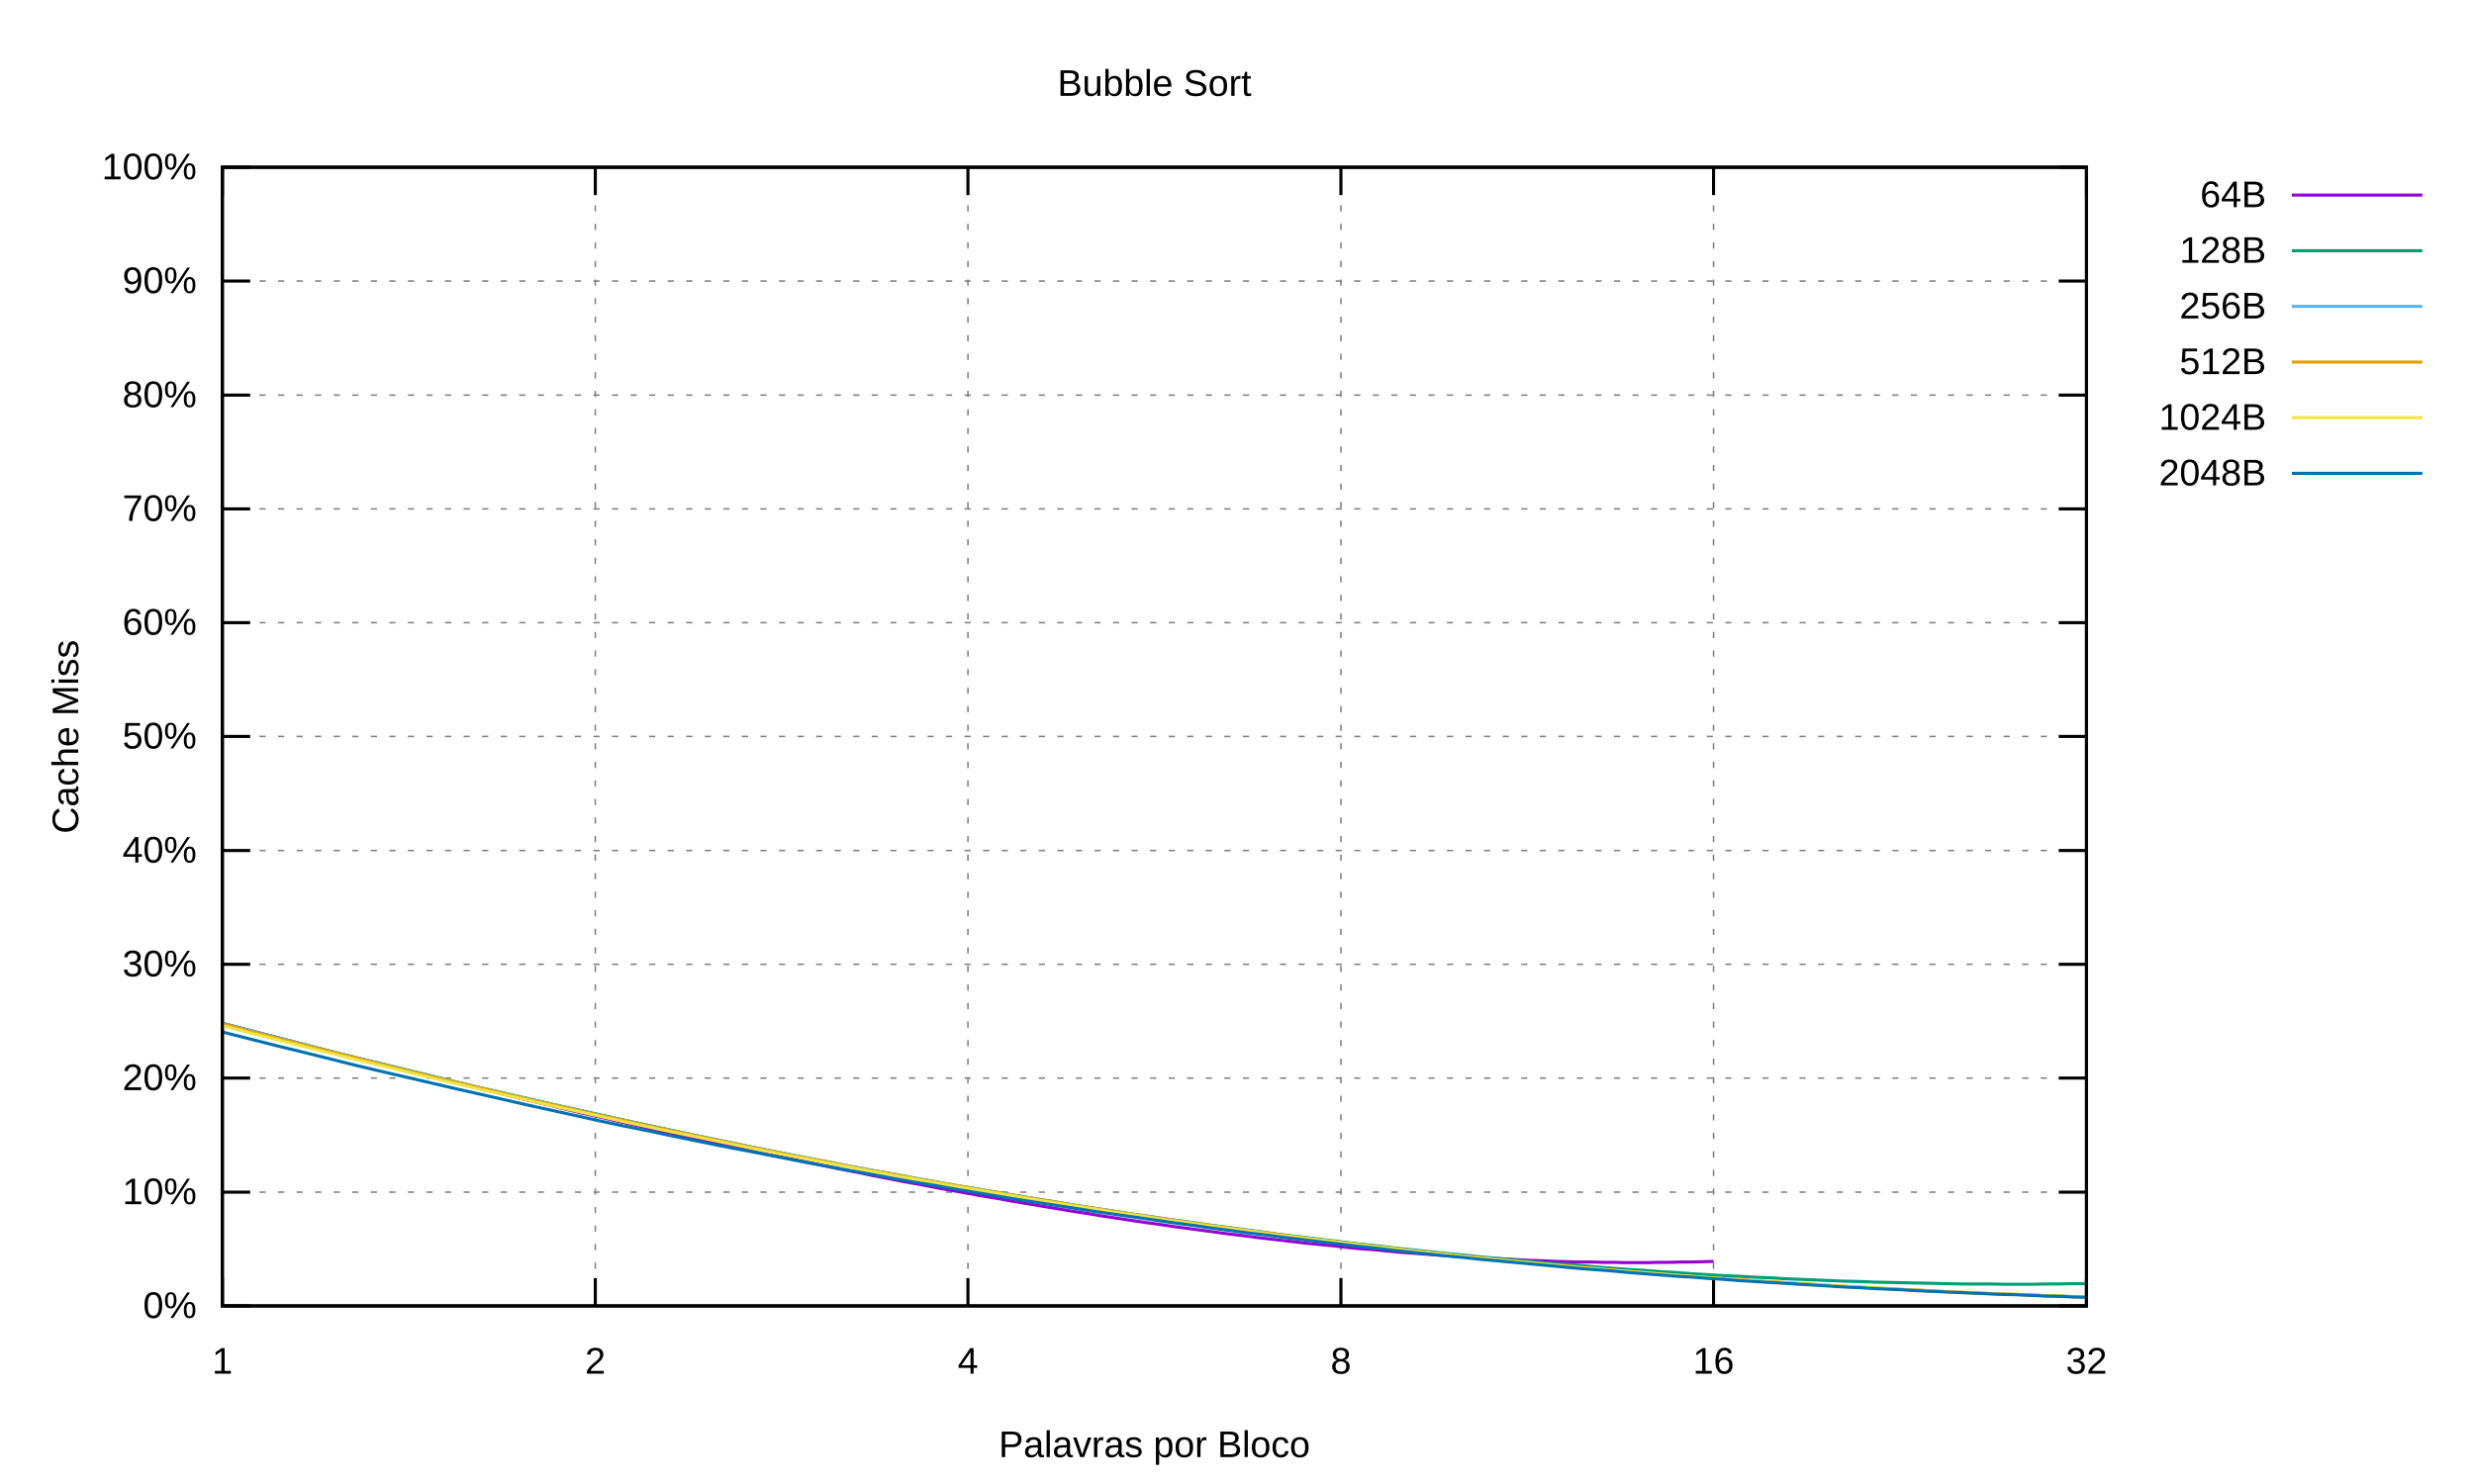
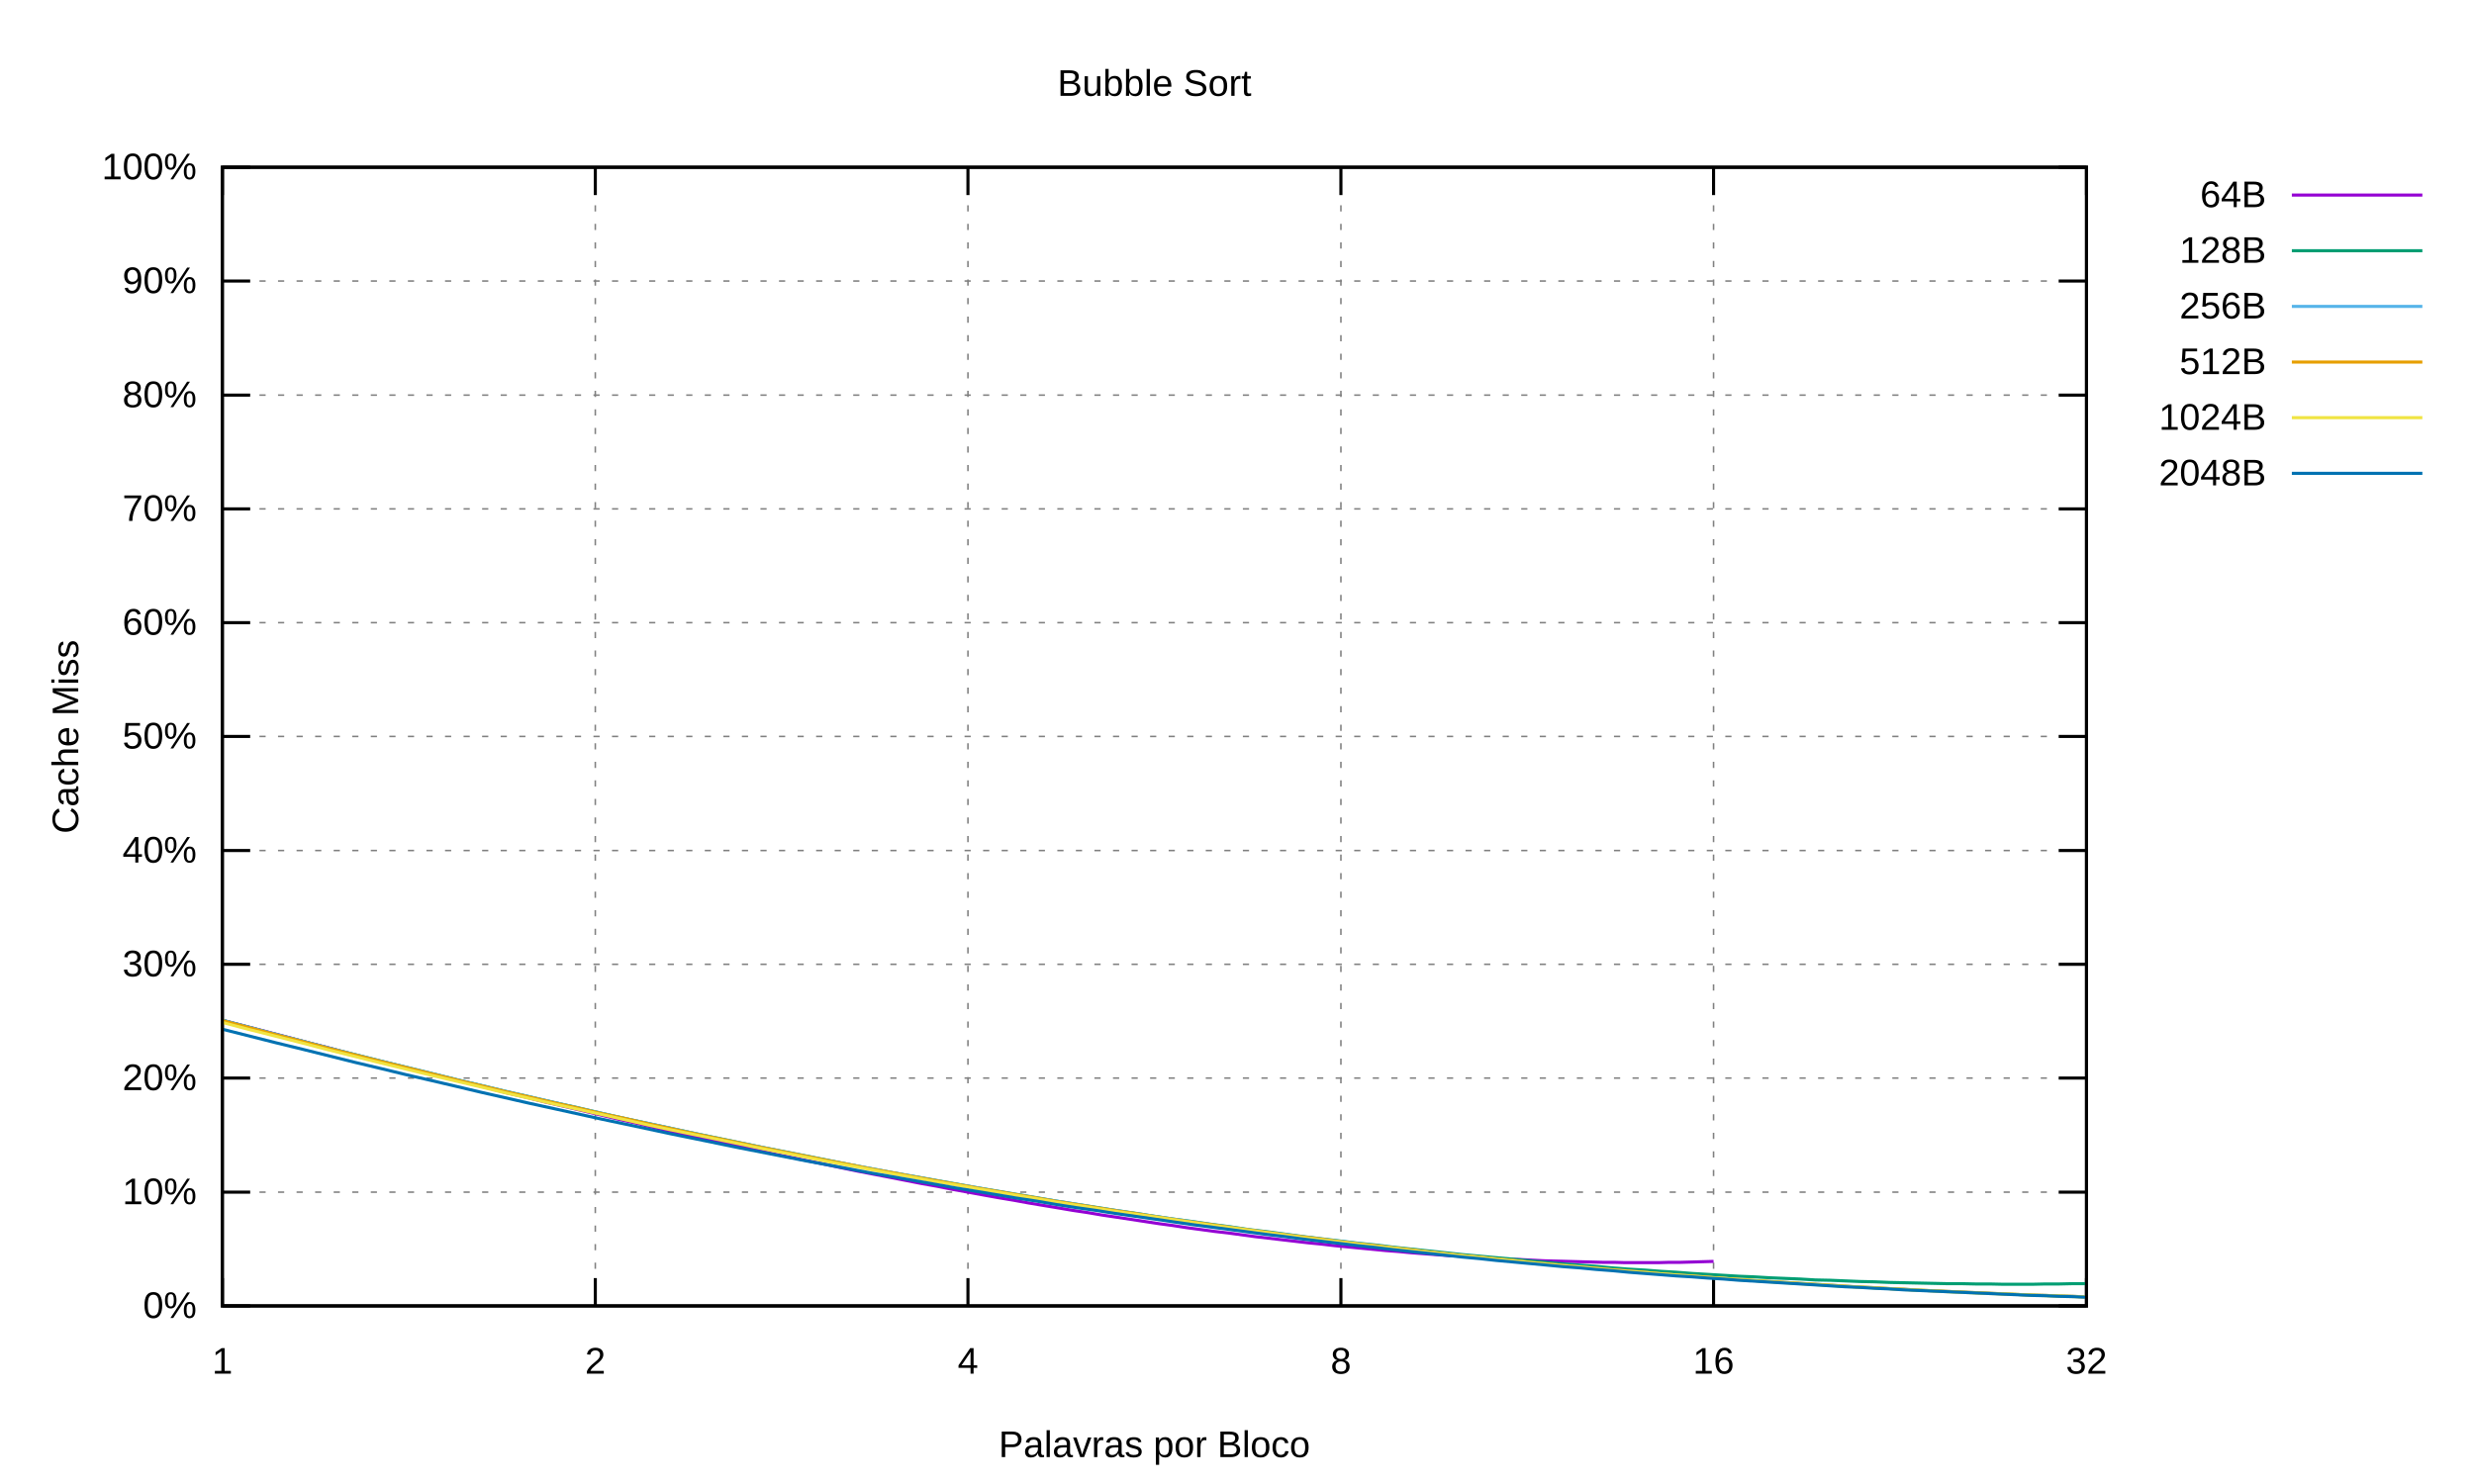
<svg xmlns="http://www.w3.org/2000/svg" xmlns:xlink="http://www.w3.org/1999/xlink" width="800" height="480" viewBox="0 0 800 480">
  <g id="gnuplot_canvas">
    <rect x="0" y="0" width="800" height="480" fill="none" />
    <defs>
      <circle id="gpDot" r="0.5" stroke-width="0.5" stroke="currentColor" />
      <path id="gpPt0" stroke-width="0.222" stroke="currentColor" d="M-1,0 h2 M0,-1 v2" />
      <path id="gpPt1" stroke-width="0.222" stroke="currentColor" d="M-1,-1 L1,1 M1,-1 L-1,1" />
      <path id="gpPt2" stroke-width="0.222" stroke="currentColor" d="M-1,0 L1,0 M0,-1 L0,1 M-1,-1 L1,1 M-1,1 L1,-1" />
      <rect id="gpPt3" stroke-width="0.222" stroke="currentColor" x="-1" y="-1" width="2" height="2" />
      <rect id="gpPt4" stroke-width="0.222" stroke="currentColor" fill="currentColor" x="-1" y="-1" width="2" height="2" />
      <circle id="gpPt5" stroke-width="0.222" stroke="currentColor" cx="0" cy="0" r="1" />
      <use xlink:href="#gpPt5" id="gpPt6" fill="currentColor" stroke="none" />
      <path id="gpPt7" stroke-width="0.222" stroke="currentColor" d="M0,-1.33 L-1.33,0.67 L1.33,0.67 z" />
      <use xlink:href="#gpPt7" id="gpPt8" fill="currentColor" stroke="none" />
      <use xlink:href="#gpPt7" id="gpPt9" stroke="currentColor" transform="rotate(180)" />
      <use xlink:href="#gpPt9" id="gpPt10" fill="currentColor" stroke="none" />
      <use xlink:href="#gpPt3" id="gpPt11" stroke="currentColor" transform="rotate(45)" />
      <use xlink:href="#gpPt11" id="gpPt12" fill="currentColor" stroke="none" />
      <path id="gpPt13" stroke-width="0.222" stroke="currentColor" d="M0,1.330 L1.265,0.411 L0.782,-1.067 L-0.782,-1.076 L-1.265,0.411 z" />
      <use xlink:href="#gpPt13" id="gpPt14" fill="currentColor" stroke="none" />
      <filter id="textbox" filterUnits="objectBoundingBox" x="0" y="0" height="1" width="1">
        <feFlood flood-color="white" flood-opacity="1" result="bgnd" />
        <feComposite in="SourceGraphic" in2="bgnd" operator="atop" />
      </filter>
      <filter id="greybox" filterUnits="objectBoundingBox" x="0" y="0" height="1" width="1">
        <feFlood flood-color="lightgrey" flood-opacity="1" result="grey" />
        <feComposite in="SourceGraphic" in2="grey" operator="atop" />
      </filter>
    </defs>
    <g fill="none" color="white" stroke="black" stroke-width="1.00" stroke-linecap="butt" stroke-linejoin="miter">
</g>
    <g fill="none" color="black" stroke="currentColor" stroke-width="1.00" stroke-linecap="butt" stroke-linejoin="miter">
</g>
    <g fill="none" color="black" stroke="black" stroke-width="0.50" stroke-linecap="butt" stroke-linejoin="miter">
</g>
    <g fill="none" color="gray" stroke="currentColor" stroke-width="0.50" stroke-linecap="butt" stroke-linejoin="miter">
      <path stroke="gray" stroke-dasharray="2,4" class="gridline" d="M71.9,422.4 L674.7,422.4  " />
    </g>
    <g fill="none" color="gray" stroke="gray" stroke-width="1.00" stroke-linecap="butt" stroke-linejoin="miter">
</g>
    <g fill="none" color="black" stroke="currentColor" stroke-width="1.00" stroke-linecap="butt" stroke-linejoin="miter">
      <path stroke="black" d="M71.9,422.4 L80.9,422.4 M674.7,422.4 L665.7,422.4  " />
      <g transform="translate(63.6,426.3)" stroke="none" fill="black" font-family="Arial" font-size="12.00" text-anchor="end">
        <text>
          <tspan font-family="Arial">0%</tspan>
        </text>
      </g>
    </g>
    <g fill="none" color="black" stroke="currentColor" stroke-width="1.00" stroke-linecap="butt" stroke-linejoin="miter">
</g>
    <g fill="none" color="black" stroke="black" stroke-width="0.50" stroke-linecap="butt" stroke-linejoin="miter">
</g>
    <g fill="none" color="gray" stroke="currentColor" stroke-width="0.50" stroke-linecap="butt" stroke-linejoin="miter">
      <path stroke="gray" stroke-dasharray="2,4" class="gridline" d="M71.9,385.6 L674.7,385.6  " />
    </g>
    <g fill="none" color="gray" stroke="gray" stroke-width="1.00" stroke-linecap="butt" stroke-linejoin="miter">
</g>
    <g fill="none" color="black" stroke="currentColor" stroke-width="1.00" stroke-linecap="butt" stroke-linejoin="miter">
      <path stroke="black" d="M71.9,385.6 L80.9,385.6 M674.7,385.6 L665.7,385.6  " />
      <g transform="translate(63.6,389.5)" stroke="none" fill="black" font-family="Arial" font-size="12.00" text-anchor="end">
        <text>
          <tspan font-family="Arial">10%</tspan>
        </text>
      </g>
    </g>
    <g fill="none" color="black" stroke="currentColor" stroke-width="1.00" stroke-linecap="butt" stroke-linejoin="miter">
</g>
    <g fill="none" color="black" stroke="black" stroke-width="0.50" stroke-linecap="butt" stroke-linejoin="miter">
</g>
    <g fill="none" color="gray" stroke="currentColor" stroke-width="0.50" stroke-linecap="butt" stroke-linejoin="miter">
      <path stroke="gray" stroke-dasharray="2,4" class="gridline" d="M71.9,348.7 L674.7,348.7  " />
    </g>
    <g fill="none" color="gray" stroke="gray" stroke-width="1.00" stroke-linecap="butt" stroke-linejoin="miter">
</g>
    <g fill="none" color="black" stroke="currentColor" stroke-width="1.00" stroke-linecap="butt" stroke-linejoin="miter">
      <path stroke="black" d="M71.9,348.7 L80.9,348.7 M674.7,348.7 L665.7,348.7  " />
      <g transform="translate(63.6,352.6)" stroke="none" fill="black" font-family="Arial" font-size="12.00" text-anchor="end">
        <text>
          <tspan font-family="Arial">20%</tspan>
        </text>
      </g>
    </g>
    <g fill="none" color="black" stroke="currentColor" stroke-width="1.00" stroke-linecap="butt" stroke-linejoin="miter">
</g>
    <g fill="none" color="black" stroke="black" stroke-width="0.50" stroke-linecap="butt" stroke-linejoin="miter">
</g>
    <g fill="none" color="gray" stroke="currentColor" stroke-width="0.50" stroke-linecap="butt" stroke-linejoin="miter">
      <path stroke="gray" stroke-dasharray="2,4" class="gridline" d="M71.9,311.9 L674.7,311.9  " />
    </g>
    <g fill="none" color="gray" stroke="gray" stroke-width="1.00" stroke-linecap="butt" stroke-linejoin="miter">
</g>
    <g fill="none" color="black" stroke="currentColor" stroke-width="1.00" stroke-linecap="butt" stroke-linejoin="miter">
      <path stroke="black" d="M71.9,311.9 L80.9,311.9 M674.7,311.9 L665.7,311.9  " />
      <g transform="translate(63.6,315.8)" stroke="none" fill="black" font-family="Arial" font-size="12.00" text-anchor="end">
        <text>
          <tspan font-family="Arial">30%</tspan>
        </text>
      </g>
    </g>
    <g fill="none" color="black" stroke="currentColor" stroke-width="1.00" stroke-linecap="butt" stroke-linejoin="miter">
</g>
    <g fill="none" color="black" stroke="black" stroke-width="0.50" stroke-linecap="butt" stroke-linejoin="miter">
</g>
    <g fill="none" color="gray" stroke="currentColor" stroke-width="0.50" stroke-linecap="butt" stroke-linejoin="miter">
      <path stroke="gray" stroke-dasharray="2,4" class="gridline" d="M71.9,275.1 L674.7,275.1  " />
    </g>
    <g fill="none" color="gray" stroke="gray" stroke-width="1.00" stroke-linecap="butt" stroke-linejoin="miter">
</g>
    <g fill="none" color="black" stroke="currentColor" stroke-width="1.00" stroke-linecap="butt" stroke-linejoin="miter">
      <path stroke="black" d="M71.9,275.1 L80.9,275.1 M674.7,275.1 L665.7,275.1  " />
      <g transform="translate(63.6,279.0)" stroke="none" fill="black" font-family="Arial" font-size="12.00" text-anchor="end">
        <text>
          <tspan font-family="Arial">40%</tspan>
        </text>
      </g>
    </g>
    <g fill="none" color="black" stroke="currentColor" stroke-width="1.00" stroke-linecap="butt" stroke-linejoin="miter">
</g>
    <g fill="none" color="black" stroke="black" stroke-width="0.50" stroke-linecap="butt" stroke-linejoin="miter">
</g>
    <g fill="none" color="gray" stroke="currentColor" stroke-width="0.50" stroke-linecap="butt" stroke-linejoin="miter">
      <path stroke="gray" stroke-dasharray="2,4" class="gridline" d="M71.9,238.2 L674.7,238.2  " />
    </g>
    <g fill="none" color="gray" stroke="gray" stroke-width="1.00" stroke-linecap="butt" stroke-linejoin="miter">
</g>
    <g fill="none" color="black" stroke="currentColor" stroke-width="1.00" stroke-linecap="butt" stroke-linejoin="miter">
      <path stroke="black" d="M71.9,238.2 L80.9,238.2 M674.7,238.2 L665.7,238.2  " />
      <g transform="translate(63.6,242.1)" stroke="none" fill="black" font-family="Arial" font-size="12.00" text-anchor="end">
        <text>
          <tspan font-family="Arial">50%</tspan>
        </text>
      </g>
    </g>
    <g fill="none" color="black" stroke="currentColor" stroke-width="1.00" stroke-linecap="butt" stroke-linejoin="miter">
</g>
    <g fill="none" color="black" stroke="black" stroke-width="0.50" stroke-linecap="butt" stroke-linejoin="miter">
</g>
    <g fill="none" color="gray" stroke="currentColor" stroke-width="0.50" stroke-linecap="butt" stroke-linejoin="miter">
      <path stroke="gray" stroke-dasharray="2,4" class="gridline" d="M71.9,201.4 L674.7,201.4  " />
    </g>
    <g fill="none" color="gray" stroke="gray" stroke-width="1.00" stroke-linecap="butt" stroke-linejoin="miter">
</g>
    <g fill="none" color="black" stroke="currentColor" stroke-width="1.00" stroke-linecap="butt" stroke-linejoin="miter">
      <path stroke="black" d="M71.9,201.4 L80.9,201.4 M674.7,201.4 L665.7,201.4  " />
      <g transform="translate(63.6,205.3)" stroke="none" fill="black" font-family="Arial" font-size="12.00" text-anchor="end">
        <text>
          <tspan font-family="Arial">60%</tspan>
        </text>
      </g>
    </g>
    <g fill="none" color="black" stroke="currentColor" stroke-width="1.00" stroke-linecap="butt" stroke-linejoin="miter">
</g>
    <g fill="none" color="black" stroke="black" stroke-width="0.50" stroke-linecap="butt" stroke-linejoin="miter">
</g>
    <g fill="none" color="gray" stroke="currentColor" stroke-width="0.50" stroke-linecap="butt" stroke-linejoin="miter">
      <path stroke="gray" stroke-dasharray="2,4" class="gridline" d="M71.9,164.6 L674.7,164.6  " />
    </g>
    <g fill="none" color="gray" stroke="gray" stroke-width="1.00" stroke-linecap="butt" stroke-linejoin="miter">
</g>
    <g fill="none" color="black" stroke="currentColor" stroke-width="1.00" stroke-linecap="butt" stroke-linejoin="miter">
      <path stroke="black" d="M71.9,164.6 L80.9,164.6 M674.7,164.6 L665.7,164.6  " />
      <g transform="translate(63.6,168.5)" stroke="none" fill="black" font-family="Arial" font-size="12.00" text-anchor="end">
        <text>
          <tspan font-family="Arial">70%</tspan>
        </text>
      </g>
    </g>
    <g fill="none" color="black" stroke="currentColor" stroke-width="1.00" stroke-linecap="butt" stroke-linejoin="miter">
</g>
    <g fill="none" color="black" stroke="black" stroke-width="0.50" stroke-linecap="butt" stroke-linejoin="miter">
</g>
    <g fill="none" color="gray" stroke="currentColor" stroke-width="0.50" stroke-linecap="butt" stroke-linejoin="miter">
      <path stroke="gray" stroke-dasharray="2,4" class="gridline" d="M71.9,127.8 L674.7,127.8  " />
    </g>
    <g fill="none" color="gray" stroke="gray" stroke-width="1.00" stroke-linecap="butt" stroke-linejoin="miter">
</g>
    <g fill="none" color="black" stroke="currentColor" stroke-width="1.00" stroke-linecap="butt" stroke-linejoin="miter">
      <path stroke="black" d="M71.9,127.8 L80.9,127.8 M674.7,127.8 L665.7,127.8  " />
      <g transform="translate(63.6,131.7)" stroke="none" fill="black" font-family="Arial" font-size="12.00" text-anchor="end">
        <text>
          <tspan font-family="Arial">80%</tspan>
        </text>
      </g>
    </g>
    <g fill="none" color="black" stroke="currentColor" stroke-width="1.00" stroke-linecap="butt" stroke-linejoin="miter">
</g>
    <g fill="none" color="black" stroke="black" stroke-width="0.50" stroke-linecap="butt" stroke-linejoin="miter">
</g>
    <g fill="none" color="gray" stroke="currentColor" stroke-width="0.50" stroke-linecap="butt" stroke-linejoin="miter">
      <path stroke="gray" stroke-dasharray="2,4" class="gridline" d="M71.9,90.9 L674.7,90.9  " />
    </g>
    <g fill="none" color="gray" stroke="gray" stroke-width="1.00" stroke-linecap="butt" stroke-linejoin="miter">
</g>
    <g fill="none" color="black" stroke="currentColor" stroke-width="1.00" stroke-linecap="butt" stroke-linejoin="miter">
      <path stroke="black" d="M71.9,90.9 L80.9,90.9 M674.7,90.9 L665.7,90.9  " />
      <g transform="translate(63.6,94.8)" stroke="none" fill="black" font-family="Arial" font-size="12.00" text-anchor="end">
        <text>
          <tspan font-family="Arial">90%</tspan>
        </text>
      </g>
    </g>
    <g fill="none" color="black" stroke="currentColor" stroke-width="1.00" stroke-linecap="butt" stroke-linejoin="miter">
</g>
    <g fill="none" color="black" stroke="black" stroke-width="0.50" stroke-linecap="butt" stroke-linejoin="miter">
</g>
    <g fill="none" color="gray" stroke="currentColor" stroke-width="0.50" stroke-linecap="butt" stroke-linejoin="miter">
      <path stroke="gray" stroke-dasharray="2,4" class="gridline" d="M71.9,54.1 L674.7,54.1  " />
    </g>
    <g fill="none" color="gray" stroke="gray" stroke-width="1.00" stroke-linecap="butt" stroke-linejoin="miter">
</g>
    <g fill="none" color="black" stroke="currentColor" stroke-width="1.00" stroke-linecap="butt" stroke-linejoin="miter">
      <path stroke="black" d="M71.9,54.1 L80.9,54.1 M674.7,54.1 L665.7,54.1  " />
      <g transform="translate(63.6,58.0)" stroke="none" fill="black" font-family="Arial" font-size="12.00" text-anchor="end">
        <text>
          <tspan font-family="Arial">100%</tspan>
        </text>
      </g>
    </g>
    <g fill="none" color="black" stroke="currentColor" stroke-width="1.00" stroke-linecap="butt" stroke-linejoin="miter">
</g>
    <g fill="none" color="black" stroke="black" stroke-width="0.50" stroke-linecap="butt" stroke-linejoin="miter">
</g>
    <g fill="none" color="gray" stroke="currentColor" stroke-width="0.50" stroke-linecap="butt" stroke-linejoin="miter">
      <path stroke="gray" stroke-dasharray="2,4" class="gridline" d="M71.9,422.4 L71.9,54.1  " />
    </g>
    <g fill="none" color="gray" stroke="gray" stroke-width="1.00" stroke-linecap="butt" stroke-linejoin="miter">
</g>
    <g fill="none" color="black" stroke="currentColor" stroke-width="1.00" stroke-linecap="butt" stroke-linejoin="miter">
      <path stroke="black" d="M71.9,422.4 L71.9,413.4 M71.9,54.1 L71.9,63.1  " />
      <g transform="translate(71.9,444.3)" stroke="none" fill="black" font-family="Arial" font-size="12.00" text-anchor="middle">
        <text>
          <tspan font-family="Arial"> 1</tspan>
        </text>
      </g>
    </g>
    <g fill="none" color="black" stroke="currentColor" stroke-width="1.00" stroke-linecap="butt" stroke-linejoin="miter">
</g>
    <g fill="none" color="black" stroke="black" stroke-width="0.50" stroke-linecap="butt" stroke-linejoin="miter">
</g>
    <g fill="none" color="gray" stroke="currentColor" stroke-width="0.50" stroke-linecap="butt" stroke-linejoin="miter">
      <path stroke="gray" stroke-dasharray="2,4" class="gridline" d="M192.5,422.4 L192.5,54.1  " />
    </g>
    <g fill="none" color="gray" stroke="gray" stroke-width="1.00" stroke-linecap="butt" stroke-linejoin="miter">
</g>
    <g fill="none" color="black" stroke="currentColor" stroke-width="1.00" stroke-linecap="butt" stroke-linejoin="miter">
      <path stroke="black" d="M192.5,422.4 L192.5,413.4 M192.5,54.1 L192.5,63.1  " />
      <g transform="translate(192.5,444.3)" stroke="none" fill="black" font-family="Arial" font-size="12.00" text-anchor="middle">
        <text>
          <tspan font-family="Arial"> 2</tspan>
        </text>
      </g>
    </g>
    <g fill="none" color="black" stroke="currentColor" stroke-width="1.00" stroke-linecap="butt" stroke-linejoin="miter">
</g>
    <g fill="none" color="black" stroke="black" stroke-width="0.50" stroke-linecap="butt" stroke-linejoin="miter">
</g>
    <g fill="none" color="gray" stroke="currentColor" stroke-width="0.50" stroke-linecap="butt" stroke-linejoin="miter">
      <path stroke="gray" stroke-dasharray="2,4" class="gridline" d="M313.0,422.4 L313.0,54.1  " />
    </g>
    <g fill="none" color="gray" stroke="gray" stroke-width="1.00" stroke-linecap="butt" stroke-linejoin="miter">
</g>
    <g fill="none" color="black" stroke="currentColor" stroke-width="1.00" stroke-linecap="butt" stroke-linejoin="miter">
      <path stroke="black" d="M313.0,422.4 L313.0,413.4 M313.0,54.1 L313.0,63.1  " />
      <g transform="translate(313.0,444.3)" stroke="none" fill="black" font-family="Arial" font-size="12.00" text-anchor="middle">
        <text>
          <tspan font-family="Arial"> 4</tspan>
        </text>
      </g>
    </g>
    <g fill="none" color="black" stroke="currentColor" stroke-width="1.00" stroke-linecap="butt" stroke-linejoin="miter">
</g>
    <g fill="none" color="black" stroke="black" stroke-width="0.50" stroke-linecap="butt" stroke-linejoin="miter">
</g>
    <g fill="none" color="gray" stroke="currentColor" stroke-width="0.50" stroke-linecap="butt" stroke-linejoin="miter">
      <path stroke="gray" stroke-dasharray="2,4" class="gridline" d="M433.6,422.4 L433.6,54.1  " />
    </g>
    <g fill="none" color="gray" stroke="gray" stroke-width="1.00" stroke-linecap="butt" stroke-linejoin="miter">
</g>
    <g fill="none" color="black" stroke="currentColor" stroke-width="1.00" stroke-linecap="butt" stroke-linejoin="miter">
      <path stroke="black" d="M433.6,422.4 L433.6,413.4 M433.6,54.1 L433.6,63.1  " />
      <g transform="translate(433.6,444.3)" stroke="none" fill="black" font-family="Arial" font-size="12.00" text-anchor="middle">
        <text>
          <tspan font-family="Arial"> 8</tspan>
        </text>
      </g>
    </g>
    <g fill="none" color="black" stroke="currentColor" stroke-width="1.00" stroke-linecap="butt" stroke-linejoin="miter">
</g>
    <g fill="none" color="black" stroke="black" stroke-width="0.50" stroke-linecap="butt" stroke-linejoin="miter">
</g>
    <g fill="none" color="gray" stroke="currentColor" stroke-width="0.50" stroke-linecap="butt" stroke-linejoin="miter">
      <path stroke="gray" stroke-dasharray="2,4" class="gridline" d="M554.1,422.4 L554.1,54.1  " />
    </g>
    <g fill="none" color="gray" stroke="gray" stroke-width="1.00" stroke-linecap="butt" stroke-linejoin="miter">
</g>
    <g fill="none" color="black" stroke="currentColor" stroke-width="1.00" stroke-linecap="butt" stroke-linejoin="miter">
      <path stroke="black" d="M554.1,422.4 L554.1,413.4 M554.1,54.1 L554.1,63.1  " />
      <g transform="translate(554.1,444.3)" stroke="none" fill="black" font-family="Arial" font-size="12.00" text-anchor="middle">
        <text>
          <tspan font-family="Arial"> 16</tspan>
        </text>
      </g>
    </g>
    <g fill="none" color="black" stroke="currentColor" stroke-width="1.00" stroke-linecap="butt" stroke-linejoin="miter">
</g>
    <g fill="none" color="black" stroke="black" stroke-width="0.50" stroke-linecap="butt" stroke-linejoin="miter">
</g>
    <g fill="none" color="gray" stroke="currentColor" stroke-width="0.50" stroke-linecap="butt" stroke-linejoin="miter">
      <path stroke="gray" stroke-dasharray="2,4" class="gridline" d="M674.7,422.4 L674.7,54.1  " />
    </g>
    <g fill="none" color="gray" stroke="gray" stroke-width="1.00" stroke-linecap="butt" stroke-linejoin="miter">
</g>
    <g fill="none" color="black" stroke="currentColor" stroke-width="1.00" stroke-linecap="butt" stroke-linejoin="miter">
      <path stroke="black" d="M674.7,422.4 L674.7,413.4 M674.7,54.1 L674.7,63.1  " />
      <g transform="translate(674.7,444.3)" stroke="none" fill="black" font-family="Arial" font-size="12.00" text-anchor="middle">
        <text>
          <tspan font-family="Arial"> 32</tspan>
        </text>
      </g>
    </g>
    <g fill="none" color="black" stroke="currentColor" stroke-width="1.00" stroke-linecap="butt" stroke-linejoin="miter">
</g>
    <g fill="none" color="black" stroke="currentColor" stroke-width="1.00" stroke-linecap="butt" stroke-linejoin="miter">
      <path stroke="black" d="M71.9,54.1 L71.9,422.4 L674.7,422.4 L674.7,54.1 L71.9,54.1 Z  " />
    </g>
    <g fill="none" color="black" stroke="currentColor" stroke-width="1.00" stroke-linecap="butt" stroke-linejoin="miter">
      <g transform="translate(25.3,238.3) rotate(270)" stroke="none" fill="black" font-family="Arial" font-size="12.00" text-anchor="middle">
        <text>
          <tspan font-family="Arial">Cache Miss</tspan>
        </text>
      </g>
    </g>
    <g fill="none" color="black" stroke="currentColor" stroke-width="1.00" stroke-linecap="butt" stroke-linejoin="miter">
      <g transform="translate(373.3,471.3)" stroke="none" fill="black" font-family="Arial" font-size="12.00" text-anchor="middle">
        <text>
          <tspan font-family="Arial">Palavras por Bloco</tspan>
        </text>
      </g>
    </g>
    <g fill="none" color="black" stroke="currentColor" stroke-width="1.00" stroke-linecap="butt" stroke-linejoin="miter">
      <g transform="translate(373.3,31.0)" stroke="none" fill="black" font-family="Arial" font-size="12.00" text-anchor="middle">
        <text>
          <tspan font-family="Arial">Bubble Sort</tspan>
        </text>
      </g>
    </g>
    <g fill="none" color="black" stroke="currentColor" stroke-width="1.00" stroke-linecap="butt" stroke-linejoin="miter">
</g>
    <g id="gnuplot_plot_1">
      <g fill="none" color="black" stroke="currentColor" stroke-width="1.00" stroke-linecap="butt" stroke-linejoin="miter">
        <g transform="translate(732.8,67.0)" stroke="none" fill="black" font-family="Arial" font-size="12.00" text-anchor="end">
          <text>
            <tspan font-family="Arial">64B</tspan>
          </text>
        </g>
      </g>
      <g fill="none" color="black" stroke="currentColor" stroke-width="1.00" stroke-linecap="butt" stroke-linejoin="miter">
-         <path stroke="rgb(148,   0, 211)" d="M741.1,63.1 L783.3,63.1 M71.9,331.0 L78.9,332.8 L85.8,334.6 L92.7,336.4 L99.5,338.2 L106.2,339.9   L112.8,341.6 L119.4,343.2 L126.0,344.9 L132.4,346.5 L138.8,348.1 L145.2,349.7 L151.5,351.2 L157.7,352.7   L163.9,354.2 L170.1,355.7 L176.1,357.1 L182.2,358.6 L188.1,360.0 L194.0,361.3 L199.9,362.7 L205.7,364.0   L211.5,365.3 L217.2,366.6 L222.9,367.8 L228.6,369.1 L234.1,370.3 L239.7,371.5 L245.2,372.7 L250.6,373.8   L256.1,374.9 L261.4,376.0 L266.8,377.1 L272.0,378.2 L277.3,379.2 L282.5,380.3 L287.7,381.3 L292.8,382.3   L297.9,383.2 L303.0,384.2 L308.0,385.1 L313.0,386.0 L317.9,386.9 L322.9,387.7 L327.7,388.6 L332.6,389.4   L337.4,390.2 L342.2,391.0 L346.9,391.8 L351.6,392.5 L356.3,393.3 L361.0,394.0 L365.6,394.7 L370.2,395.4   L374.8,396.0 L379.3,396.7 L383.8,397.3 L388.3,397.9 L392.7,398.5 L397.1,399.1 L401.5,399.6 L405.9,400.2   L410.2,400.7 L414.5,401.2 L418.8,401.7 L423.1,402.2 L427.3,402.6 L431.5,403.0 L435.7,403.5 L439.8,403.9   L444.0,404.2 L448.1,404.6 L452.1,405.0 L456.2,405.3 L460.2,405.6 L464.2,405.9 L468.2,406.2 L472.2,406.4   L476.1,406.7 L480.1,406.9 L484.0,407.1 L487.8,407.3 L491.7,407.5 L495.5,407.7 L499.3,407.8 L503.1,408.0   L506.9,408.1 L510.6,408.2 L514.4,408.2 L518.1,408.3 L521.8,408.3 L525.4,408.4 L529.1,408.4 L532.7,408.4   L536.3,408.3 L539.9,408.3 L543.5,408.2 L547.1,408.2 L550.6,408.1 L554.1,408.0  " />
+         <path stroke="rgb(148,   0, 211)" d="M741.1,63.1 L783.3,63.1 M71.9,330.0 L78.9,331.8 L85.8,333.6 L92.7,335.4 L99.5,337.2 L106.2,338.9   L112.8,340.7 L119.4,342.4 L126.0,344.0 L132.4,345.7 L138.8,347.3 L145.2,348.8 L151.5,350.4 L157.7,351.9   L163.9,353.5 L170.1,354.9 L176.1,356.4 L182.2,357.8 L188.1,359.2 L194.0,360.6 L199.9,362.0 L205.7,363.3   L211.5,364.7 L217.2,366.0 L222.9,367.2 L228.6,368.5 L234.1,369.7 L239.7,370.9 L245.2,372.1 L250.6,373.3   L256.1,374.4 L261.4,375.5 L266.8,376.6 L272.0,377.7 L277.3,378.8 L282.5,379.8 L287.7,380.8 L292.8,381.8   L297.9,382.8 L303.0,383.7 L308.0,384.7 L313.0,385.6 L317.9,386.5 L322.9,387.4 L327.7,388.2 L332.6,389.1   L337.4,389.9 L342.2,390.7 L346.9,391.5 L351.6,392.2 L356.3,393.0 L361.0,393.7 L365.6,394.4 L370.2,395.1   L374.8,395.8 L379.3,396.4 L383.8,397.1 L388.3,397.7 L392.7,398.3 L397.1,398.8 L401.5,399.4 L405.9,400.0   L410.2,400.5 L414.5,401.0 L418.8,401.5 L423.1,402.0 L427.3,402.4 L431.5,402.9 L435.7,403.3 L439.8,403.7   L444.0,404.1 L448.1,404.5 L452.1,404.8 L456.2,405.2 L460.2,405.5 L464.2,405.8 L468.2,406.1 L472.2,406.3   L476.1,406.6 L480.1,406.8 L484.0,407.1 L487.8,407.3 L491.7,407.4 L495.5,407.6 L499.3,407.8 L503.1,407.9   L506.9,408.0 L510.6,408.1 L514.4,408.2 L518.1,408.3 L521.8,408.3 L525.4,408.4 L529.1,408.4 L532.7,408.4   L536.3,408.4 L539.9,408.3 L543.5,408.3 L547.1,408.2 L550.6,408.1 L554.1,408.0  " />
      </g>
    </g>
    <g id="gnuplot_plot_2">
      <g fill="none" color="black" stroke="currentColor" stroke-width="1.00" stroke-linecap="butt" stroke-linejoin="miter">
        <g transform="translate(732.8,85.0)" stroke="none" fill="black" font-family="Arial" font-size="12.00" text-anchor="end">
          <text>
            <tspan font-family="Arial">128B</tspan>
          </text>
        </g>
      </g>
      <g fill="none" color="black" stroke="currentColor" stroke-width="1.00" stroke-linecap="butt" stroke-linejoin="miter">
-         <path stroke="rgb(  0, 158, 115)" d="M741.1,81.1 L783.3,81.1 M71.9,331.0 L80.6,333.3 L89.3,335.5 L97.9,337.7 L106.3,339.9 L114.7,342.0   L123.1,344.0 L131.3,346.0 L139.5,348.0 L147.6,350.0 L155.6,351.9 L163.5,353.7 L171.4,355.5 L179.2,357.3   L186.9,359.0 L194.6,360.7 L202.2,362.4 L209.7,364.0 L217.2,365.6 L224.6,367.2 L231.9,368.7 L239.2,370.2   L246.4,371.7 L253.6,373.1 L260.7,374.5 L267.7,375.8 L274.7,377.2 L281.6,378.5 L288.5,379.7 L295.3,381.0   L302.1,382.2 L308.8,383.4 L315.5,384.5 L322.1,385.6 L328.6,386.7 L335.2,387.8 L341.6,388.8 L348.0,389.9   L354.4,390.9 L360.7,391.8 L367.0,392.8 L373.3,393.7 L379.4,394.6 L385.6,395.4 L391.7,396.3 L397.8,397.1   L403.8,397.9 L409.8,398.7 L415.7,399.5 L421.6,400.2 L427.4,400.9 L433.3,401.6 L439.0,402.3 L444.8,402.9   L450.5,403.6 L456.1,404.2 L461.8,404.8 L467.4,405.4 L472.9,405.9 L478.4,406.5 L483.9,407.0 L489.4,407.5   L494.8,408.0 L500.2,408.5 L505.5,408.9 L510.9,409.3 L516.1,409.8 L521.4,410.2 L526.6,410.6 L531.8,410.9   L537.0,411.3 L542.1,411.6 L547.2,412.0 L552.3,412.3 L557.3,412.6 L562.3,412.8 L567.3,413.1 L572.3,413.3   L577.2,413.6 L582.1,413.8 L587.0,414.0 L591.8,414.2 L596.6,414.4 L601.4,414.5 L606.2,414.7 L610.9,414.8   L615.6,414.9 L620.3,415.0 L625.0,415.1 L629.6,415.2 L634.2,415.3 L638.8,415.3 L643.4,415.3 L647.9,415.4   L652.5,415.4 L657.0,415.4 L661.4,415.3 L665.9,415.3 L670.3,415.2 L674.7,415.2  " />
+         <path stroke="rgb(  0, 158, 115)" d="M741.1,81.1 L783.3,81.1 M71.9,330.0 L80.6,332.3 L89.3,334.6 L97.9,336.8 L106.3,339.0 L114.7,341.1   L123.1,343.2 L131.3,345.2 L139.5,347.2 L147.6,349.2 L155.6,351.1 L163.5,353.0 L171.4,354.8 L179.2,356.6   L186.9,358.3 L194.6,360.1 L202.2,361.8 L209.7,363.4 L217.2,365.0 L224.6,366.6 L231.9,368.1 L239.2,369.6   L246.4,371.1 L253.6,372.5 L260.7,373.9 L267.7,375.3 L274.7,376.7 L281.6,378.0 L288.5,379.3 L295.3,380.5   L302.1,381.7 L308.8,382.9 L315.5,384.1 L322.1,385.2 L328.6,386.3 L335.2,387.4 L341.6,388.5 L348.0,389.5   L354.4,390.5 L360.7,391.5 L367.0,392.4 L373.3,393.4 L379.4,394.3 L385.6,395.1 L391.7,396.0 L397.8,396.8   L403.8,397.7 L409.8,398.4 L415.7,399.2 L421.6,400.0 L427.4,400.7 L433.3,401.4 L439.0,402.1 L444.8,402.7   L450.5,403.4 L456.1,404.0 L461.8,404.6 L467.4,405.2 L472.9,405.8 L478.4,406.3 L483.9,406.8 L489.4,407.3   L494.8,407.8 L500.2,408.3 L505.5,408.8 L510.9,409.2 L516.1,409.6 L521.4,410.1 L526.6,410.5 L531.8,410.8   L537.0,411.2 L542.1,411.5 L547.2,411.9 L552.3,412.2 L557.3,412.5 L562.3,412.8 L567.3,413.0 L572.3,413.3   L577.2,413.5 L582.1,413.7 L587.0,414.0 L591.8,414.1 L596.6,414.3 L601.4,414.5 L606.2,414.6 L610.9,414.8   L615.6,414.9 L620.3,415.0 L625.0,415.1 L629.6,415.2 L634.2,415.2 L638.8,415.3 L643.4,415.3 L647.9,415.4   L652.5,415.4 L657.0,415.4 L661.4,415.3 L665.9,415.3 L670.3,415.2 L674.7,415.2  " />
      </g>
    </g>
    <g id="gnuplot_plot_3">
      <g fill="none" color="black" stroke="currentColor" stroke-width="1.00" stroke-linecap="butt" stroke-linejoin="miter">
        <g transform="translate(732.8,103.0)" stroke="none" fill="black" font-family="Arial" font-size="12.00" text-anchor="end">
          <text>
            <tspan font-family="Arial">256B</tspan>
          </text>
        </g>
      </g>
      <g fill="none" color="black" stroke="currentColor" stroke-width="1.00" stroke-linecap="butt" stroke-linejoin="miter">
-         <path stroke="rgb( 86, 180, 233)" d="M741.1,99.1 L783.3,99.1 M71.9,331.0 L80.6,333.3 L89.3,335.5 L97.9,337.7 L106.3,339.9 L114.7,342.0   L123.1,344.1 L131.3,346.1 L139.5,348.0 L147.6,350.0 L155.6,351.9 L163.5,353.7 L171.4,355.5 L179.2,357.3   L186.9,359.1 L194.6,360.8 L202.2,362.4 L209.7,364.1 L217.2,365.6 L224.6,367.2 L231.9,368.7 L239.2,370.2   L246.4,371.7 L253.6,373.1 L260.7,374.5 L267.7,375.9 L274.7,377.2 L281.6,378.5 L288.5,379.7 L295.3,381.0   L302.1,382.2 L308.8,383.4 L315.5,384.5 L322.1,385.7 L328.6,386.8 L335.2,387.8 L341.6,388.9 L348.0,389.9   L354.4,390.9 L360.7,391.9 L367.0,392.8 L373.3,393.7 L379.4,394.6 L385.6,395.5 L391.7,396.4 L397.8,397.2   L403.8,398.0 L409.8,398.8 L415.7,399.6 L421.6,400.3 L427.4,401.1 L433.3,401.8 L439.0,402.5 L444.8,403.1   L450.5,403.8 L456.1,404.4 L461.8,405.0 L467.4,405.6 L472.9,406.2 L478.4,406.8 L483.9,407.3 L489.4,407.9   L494.8,408.4 L500.2,408.9 L505.5,409.4 L510.9,409.9 L516.1,410.3 L521.4,410.8 L526.6,411.2 L531.8,411.6   L537.0,412.1 L542.1,412.5 L547.2,412.8 L552.3,413.2 L557.3,413.6 L562.3,413.9 L567.3,414.3 L572.3,414.6   L577.2,414.9 L582.1,415.2 L587.0,415.5 L591.8,415.8 L596.6,416.1 L601.4,416.3 L606.2,416.6 L610.9,416.8   L615.6,417.1 L620.3,417.3 L625.0,417.5 L629.6,417.8 L634.2,418.0 L638.8,418.2 L643.4,418.4 L647.9,418.5   L652.5,418.7 L657.0,418.9 L661.4,419.1 L665.9,419.2 L670.3,419.4 L674.7,419.5  " />
+         <path stroke="rgb( 86, 180, 233)" d="M741.1,99.1 L783.3,99.1 M71.9,330.0 L80.6,332.3 L89.3,334.6 L97.9,336.8 L106.3,339.0 L114.7,341.1   L123.1,343.2 L131.3,345.2 L139.5,347.2 L147.6,349.2 L155.6,351.1 L163.5,353.0 L171.4,354.8 L179.2,356.6   L186.9,358.4 L194.6,360.1 L202.2,361.8 L209.7,363.4 L217.2,365.0 L224.6,366.6 L231.9,368.2 L239.2,369.7   L246.4,371.1 L253.6,372.6 L260.7,374.0 L267.7,375.4 L274.7,376.7 L281.6,378.0 L288.5,379.3 L295.3,380.5   L302.1,381.8 L308.8,383.0 L315.5,384.1 L322.1,385.3 L328.6,386.4 L335.2,387.5 L341.6,388.5 L348.0,389.5   L354.4,390.6 L360.7,391.5 L367.0,392.5 L373.3,393.4 L379.4,394.3 L385.6,395.2 L391.7,396.1 L397.8,396.9   L403.8,397.8 L409.8,398.6 L415.7,399.3 L421.6,400.1 L427.4,400.8 L433.3,401.5 L439.0,402.2 L444.8,402.9   L450.5,403.6 L456.1,404.2 L461.8,404.9 L467.4,405.5 L472.9,406.1 L478.4,406.6 L483.9,407.2 L489.4,407.7   L494.8,408.3 L500.2,408.8 L505.5,409.3 L510.9,409.7 L516.1,410.2 L521.4,410.7 L526.6,411.1 L531.8,411.5   L537.0,412.0 L542.1,412.4 L547.2,412.7 L552.3,413.1 L557.3,413.5 L562.3,413.8 L567.3,414.2 L572.3,414.5   L577.2,414.8 L582.1,415.1 L587.0,415.4 L591.8,415.7 L596.6,416.0 L601.4,416.3 L606.2,416.5 L610.9,416.8   L615.6,417.0 L620.3,417.3 L625.0,417.5 L629.6,417.7 L634.2,417.9 L638.8,418.1 L643.4,418.3 L647.9,418.5   L652.5,418.7 L657.0,418.9 L661.4,419.0 L665.9,419.2 L670.3,419.3 L674.7,419.5  " />
      </g>
    </g>
    <g id="gnuplot_plot_4">
      <g fill="none" color="black" stroke="currentColor" stroke-width="1.00" stroke-linecap="butt" stroke-linejoin="miter">
        <g transform="translate(732.8,121.0)" stroke="none" fill="black" font-family="Arial" font-size="12.00" text-anchor="end">
          <text>
            <tspan font-family="Arial">512B</tspan>
          </text>
        </g>
      </g>
      <g fill="none" color="black" stroke="currentColor" stroke-width="1.00" stroke-linecap="butt" stroke-linejoin="miter">
-         <path stroke="rgb(230, 159,   0)" d="M741.1,117.1 L783.3,117.1 M71.9,331.2 L80.6,333.5 L89.3,335.7 L97.9,337.9 L106.3,340.0 L114.7,342.1   L123.1,344.2 L131.3,346.2 L139.5,348.2 L147.6,350.1 L155.6,352.0 L163.5,353.8 L171.4,355.7 L179.2,357.4   L186.9,359.2 L194.6,360.9 L202.2,362.5 L209.7,364.2 L217.2,365.7 L224.6,367.3 L231.9,368.8 L239.2,370.3   L246.4,371.8 L253.6,373.2 L260.7,374.6 L267.7,375.9 L274.7,377.3 L281.6,378.6 L288.5,379.8 L295.3,381.1   L302.1,382.3 L308.8,383.4 L315.5,384.6 L322.1,385.7 L328.6,386.8 L335.2,387.9 L341.6,388.9 L348.0,390.0   L354.4,390.9 L360.7,391.9 L367.0,392.9 L373.3,393.8 L379.4,394.7 L385.6,395.6 L391.7,396.4 L397.8,397.2   L403.8,398.1 L409.8,398.8 L415.7,399.6 L421.6,400.4 L427.4,401.1 L433.3,401.8 L439.0,402.5 L444.8,403.2   L450.5,403.8 L456.1,404.5 L461.8,405.1 L467.4,405.7 L472.9,406.3 L478.4,406.8 L483.9,407.4 L489.4,407.9   L494.8,408.4 L500.2,408.9 L505.5,409.4 L510.9,409.9 L516.1,410.4 L521.4,410.8 L526.6,411.3 L531.8,411.7   L537.0,412.1 L542.1,412.5 L547.2,412.9 L552.3,413.2 L557.3,413.6 L562.3,413.9 L567.3,414.3 L572.3,414.6   L577.2,414.9 L582.1,415.2 L587.0,415.5 L591.8,415.8 L596.6,416.1 L601.4,416.4 L606.2,416.6 L610.9,416.9   L615.6,417.1 L620.3,417.3 L625.0,417.6 L629.6,417.8 L634.2,418.0 L638.8,418.2 L643.4,418.4 L647.9,418.6   L652.5,418.7 L657.0,418.9 L661.4,419.1 L665.9,419.2 L670.3,419.4 L674.7,419.5  " />
+         <path stroke="rgb(230, 159,   0)" d="M741.1,117.1 L783.3,117.1 M71.9,330.1 L80.6,332.4 L89.3,334.7 L97.9,336.9 L106.3,339.1 L114.7,341.2   L123.1,343.3 L131.3,345.3 L139.5,347.3 L147.6,349.3 L155.6,351.2 L163.5,353.1 L171.4,354.9 L179.2,356.7   L186.9,358.4 L194.6,360.2 L202.2,361.8 L209.7,363.5 L217.2,365.1 L224.6,366.7 L231.9,368.2 L239.2,369.7   L246.4,371.2 L253.6,372.6 L260.7,374.0 L267.7,375.4 L274.7,376.7 L281.6,378.1 L288.5,379.3 L295.3,380.6   L302.1,381.8 L308.8,383.0 L315.5,384.2 L322.1,385.3 L328.6,386.4 L335.2,387.5 L341.6,388.6 L348.0,389.6   L354.4,390.6 L360.7,391.6 L367.0,392.5 L373.3,393.5 L379.4,394.4 L385.6,395.3 L391.7,396.1 L397.8,397.0   L403.8,397.8 L409.8,398.6 L415.7,399.4 L421.6,400.1 L427.4,400.8 L433.3,401.6 L439.0,402.3 L444.8,402.9   L450.5,403.6 L456.1,404.2 L461.8,404.9 L467.4,405.5 L472.9,406.1 L478.4,406.6 L483.9,407.2 L489.4,407.7   L494.8,408.3 L500.2,408.8 L505.5,409.3 L510.9,409.8 L516.1,410.2 L521.4,410.7 L526.6,411.1 L531.8,411.5   L537.0,412.0 L542.1,412.4 L547.2,412.7 L552.3,413.1 L557.3,413.5 L562.3,413.8 L567.3,414.2 L572.3,414.5   L577.2,414.8 L582.1,415.1 L587.0,415.4 L591.8,415.7 L596.6,416.0 L601.4,416.3 L606.2,416.5 L610.9,416.8   L615.6,417.0 L620.3,417.3 L625.0,417.5 L629.6,417.7 L634.2,417.9 L638.8,418.1 L643.4,418.3 L647.9,418.5   L652.5,418.7 L657.0,418.9 L661.4,419.0 L665.9,419.2 L670.3,419.3 L674.7,419.5  " />
      </g>
    </g>
    <g id="gnuplot_plot_5">
      <g fill="none" color="black" stroke="currentColor" stroke-width="1.00" stroke-linecap="butt" stroke-linejoin="miter">
        <g transform="translate(732.8,139.0)" stroke="none" fill="black" font-family="Arial" font-size="12.00" text-anchor="end">
          <text>
            <tspan font-family="Arial">1024B</tspan>
          </text>
        </g>
      </g>
      <g fill="none" color="black" stroke="currentColor" stroke-width="1.00" stroke-linecap="butt" stroke-linejoin="miter">
-         <path stroke="rgb(240, 228,  66)" d="M741.1,135.1 L783.3,135.1 M71.9,331.7 L80.6,334.0 L89.3,336.2 L97.9,338.4 L106.3,340.5 L114.7,342.6   L123.1,344.6 L131.3,346.6 L139.5,348.6 L147.6,350.5 L155.6,352.4 L163.5,354.2 L171.4,356.0 L179.2,357.8   L186.9,359.5 L194.6,361.2 L202.2,362.9 L209.7,364.5 L217.2,366.1 L224.6,367.6 L231.9,369.1 L239.2,370.6   L246.4,372.1 L253.6,373.5 L260.7,374.8 L267.7,376.2 L274.7,377.5 L281.6,378.8 L288.5,380.1 L295.3,381.3   L302.1,382.5 L308.8,383.7 L315.5,384.8 L322.1,385.9 L328.6,387.0 L335.2,388.1 L341.6,389.1 L348.0,390.1   L354.4,391.1 L360.7,392.1 L367.0,393.0 L373.3,394.0 L379.4,394.9 L385.6,395.7 L391.7,396.6 L397.8,397.4   L403.8,398.2 L409.8,399.0 L415.7,399.8 L421.6,400.5 L427.4,401.2 L433.3,401.9 L439.0,402.6 L444.8,403.3   L450.5,403.9 L456.1,404.6 L461.8,405.2 L467.4,405.8 L472.9,406.4 L478.4,406.9 L483.9,407.5 L489.4,408.0   L494.8,408.5 L500.2,409.0 L505.5,409.5 L510.9,410.0 L516.1,410.4 L521.4,410.9 L526.6,411.3 L531.8,411.7   L537.0,412.1 L542.1,412.5 L547.2,412.9 L552.3,413.3 L557.3,413.6 L562.3,414.0 L567.3,414.3 L572.3,414.7   L577.2,415.0 L582.1,415.3 L587.0,415.6 L591.8,415.8 L596.6,416.1 L601.4,416.4 L606.2,416.6 L610.9,416.9   L615.6,417.1 L620.3,417.4 L625.0,417.6 L629.6,417.8 L634.2,418.0 L638.8,418.2 L643.4,418.4 L647.9,418.6   L652.5,418.7 L657.0,418.9 L661.4,419.1 L665.9,419.2 L670.3,419.4 L674.7,419.5  " />
+         <path stroke="rgb(240, 228,  66)" d="M741.1,135.1 L783.3,135.1 M71.9,330.7 L80.6,333.0 L89.3,335.2 L97.9,337.4 L106.3,339.6 L114.7,341.7   L123.1,343.8 L131.3,345.8 L139.5,347.8 L147.6,349.7 L155.6,351.6 L163.5,353.5 L171.4,355.3 L179.2,357.1   L186.9,358.8 L194.6,360.5 L202.2,362.2 L209.7,363.9 L217.2,365.5 L224.6,367.0 L231.9,368.5 L239.2,370.0   L246.4,371.5 L253.6,372.9 L260.7,374.3 L267.7,375.7 L274.7,377.0 L281.6,378.3 L288.5,379.6 L295.3,380.8   L302.1,382.1 L308.8,383.2 L315.5,384.4 L322.1,385.5 L328.6,386.6 L335.2,387.7 L341.6,388.8 L348.0,389.8   L354.4,390.8 L360.7,391.8 L367.0,392.7 L373.3,393.6 L379.4,394.5 L385.6,395.4 L391.7,396.3 L397.8,397.1   L403.8,397.9 L409.8,398.7 L415.7,399.5 L421.6,400.3 L427.4,401.0 L433.3,401.7 L439.0,402.4 L444.8,403.1   L450.5,403.7 L456.1,404.4 L461.8,405.0 L467.4,405.6 L472.9,406.2 L478.4,406.7 L483.9,407.3 L489.4,407.8   L494.8,408.4 L500.2,408.9 L505.5,409.4 L510.9,409.8 L516.1,410.3 L521.4,410.8 L526.6,411.2 L531.8,411.6   L537.0,412.0 L542.1,412.4 L547.2,412.8 L552.3,413.2 L557.3,413.5 L562.3,413.9 L567.3,414.2 L572.3,414.6   L577.2,414.9 L582.1,415.2 L587.0,415.5 L591.8,415.8 L596.6,416.1 L601.4,416.3 L606.2,416.6 L610.9,416.8   L615.6,417.1 L620.3,417.3 L625.0,417.5 L629.6,417.8 L634.2,418.0 L638.8,418.2 L643.4,418.4 L647.9,418.5   L652.5,418.7 L657.0,418.9 L661.4,419.1 L665.9,419.2 L670.3,419.4 L674.7,419.5  " />
      </g>
    </g>
    <g id="gnuplot_plot_6">
      <g fill="none" color="black" stroke="currentColor" stroke-width="1.00" stroke-linecap="butt" stroke-linejoin="miter">
        <g transform="translate(732.8,157.0)" stroke="none" fill="black" font-family="Arial" font-size="12.00" text-anchor="end">
          <text>
            <tspan font-family="Arial">2048B</tspan>
          </text>
        </g>
      </g>
      <g fill="none" color="black" stroke="currentColor" stroke-width="1.00" stroke-linecap="butt" stroke-linejoin="miter">
-         <path stroke="rgb(  0, 114, 178)" d="M741.1,153.1 L783.3,153.1 M71.9,333.8 L80.6,336.0 L89.3,338.2 L97.9,340.3 L106.3,342.4 L114.7,344.5   L123.1,346.5 L131.3,348.4 L139.5,350.3 L147.6,352.2 L155.6,354.0 L163.5,355.8 L171.4,357.6 L179.2,359.3   L186.9,361.0 L194.6,362.7 L202.2,364.3 L209.7,365.8 L217.2,367.4 L224.6,368.9 L231.9,370.4 L239.2,371.8   L246.4,373.2 L253.6,374.6 L260.7,376.0 L267.7,377.3 L274.7,378.6 L281.6,379.8 L288.5,381.1 L295.3,382.3   L302.1,383.4 L308.8,384.6 L315.5,385.7 L322.1,386.8 L328.6,387.9 L335.2,388.9 L341.6,389.9 L348.0,390.9   L354.4,391.9 L360.7,392.8 L367.0,393.7 L373.3,394.6 L379.4,395.5 L385.6,396.3 L391.7,397.2 L397.8,398.0   L403.8,398.8 L409.8,399.5 L415.7,400.3 L421.6,401.0 L427.4,401.7 L433.3,402.4 L439.0,403.1 L444.8,403.7   L450.5,404.4 L456.1,405.0 L461.8,405.6 L467.4,406.2 L472.9,406.7 L478.4,407.3 L483.9,407.8 L489.4,408.3   L494.8,408.8 L500.2,409.3 L505.5,409.8 L510.9,410.3 L516.1,410.7 L521.4,411.1 L526.6,411.6 L531.8,412.0   L537.0,412.4 L542.1,412.8 L547.2,413.1 L552.3,413.5 L557.3,413.8 L562.3,414.2 L567.3,414.5 L572.3,414.8   L577.2,415.1 L582.1,415.4 L587.0,415.7 L591.8,416.0 L596.6,416.3 L601.4,416.5 L606.2,416.8 L610.9,417.0   L615.6,417.2 L620.3,417.5 L625.0,417.7 L629.6,417.9 L634.2,418.1 L638.8,418.3 L643.4,418.5 L647.9,418.7   L652.5,418.8 L657.0,419.0 L661.4,419.2 L665.9,419.3 L670.3,419.5 L674.7,419.6  " />
+         <path stroke="rgb(  0, 114, 178)" d="M741.1,153.1 L783.3,153.1 M71.9,332.9 L80.6,335.1 L89.3,337.3 L97.9,339.4 L106.3,341.5 L114.7,343.6   L123.1,345.6 L131.3,347.6 L139.5,349.5 L147.6,351.4 L155.6,353.3 L163.5,355.1 L171.4,356.9 L179.2,358.6   L186.9,360.3 L194.6,362.0 L202.2,363.6 L209.7,365.2 L217.2,366.8 L224.6,368.3 L231.9,369.8 L239.2,371.3   L246.4,372.7 L253.6,374.1 L260.7,375.5 L267.7,376.8 L274.7,378.1 L281.6,379.4 L288.5,380.6 L295.3,381.8   L302.1,383.0 L308.8,384.2 L315.5,385.3 L322.1,386.4 L328.6,387.5 L335.2,388.5 L341.6,389.6 L348.0,390.6   L354.4,391.5 L360.7,392.5 L367.0,393.4 L373.3,394.3 L379.4,395.2 L385.6,396.1 L391.7,396.9 L397.8,397.7   L403.8,398.5 L409.8,399.3 L415.7,400.0 L421.6,400.8 L427.4,401.5 L433.3,402.2 L439.0,402.9 L444.8,403.5   L450.5,404.2 L456.1,404.8 L461.8,405.4 L467.4,406.0 L472.9,406.6 L478.4,407.1 L483.9,407.7 L489.4,408.2   L494.8,408.7 L500.2,409.2 L505.5,409.7 L510.9,410.1 L516.1,410.6 L521.4,411.0 L526.6,411.5 L531.8,411.9   L537.0,412.3 L542.1,412.7 L547.2,413.0 L552.3,413.4 L557.3,413.7 L562.3,414.1 L567.3,414.4 L572.3,414.7   L577.2,415.0 L582.1,415.3 L587.0,415.6 L591.8,415.9 L596.6,416.2 L601.4,416.4 L606.2,416.7 L610.9,416.9   L615.6,417.2 L620.3,417.4 L625.0,417.6 L629.6,417.8 L634.2,418.0 L638.8,418.2 L643.4,418.4 L647.9,418.6   L652.5,418.8 L657.0,419.0 L661.4,419.1 L665.9,419.3 L670.3,419.4 L674.7,419.6  " />
      </g>
    </g>
    <g fill="none" color="white" stroke="rgb(  0, 114, 178)" stroke-width="2.00" stroke-linecap="butt" stroke-linejoin="miter">
</g>
    <g fill="none" color="black" stroke="currentColor" stroke-width="2.00" stroke-linecap="butt" stroke-linejoin="miter">
</g>
    <g fill="none" color="black" stroke="black" stroke-width="1.00" stroke-linecap="butt" stroke-linejoin="miter">
</g>
    <g fill="none" color="black" stroke="currentColor" stroke-width="1.00" stroke-linecap="butt" stroke-linejoin="miter">
      <path stroke="black" d="M71.9,54.1 L71.9,422.4 L674.7,422.4 L674.7,54.1 L71.9,54.1 Z  " />
    </g>
    <g fill="none" color="black" stroke="currentColor" stroke-width="1.00" stroke-linecap="butt" stroke-linejoin="miter">
</g>
  </g>
</svg>
